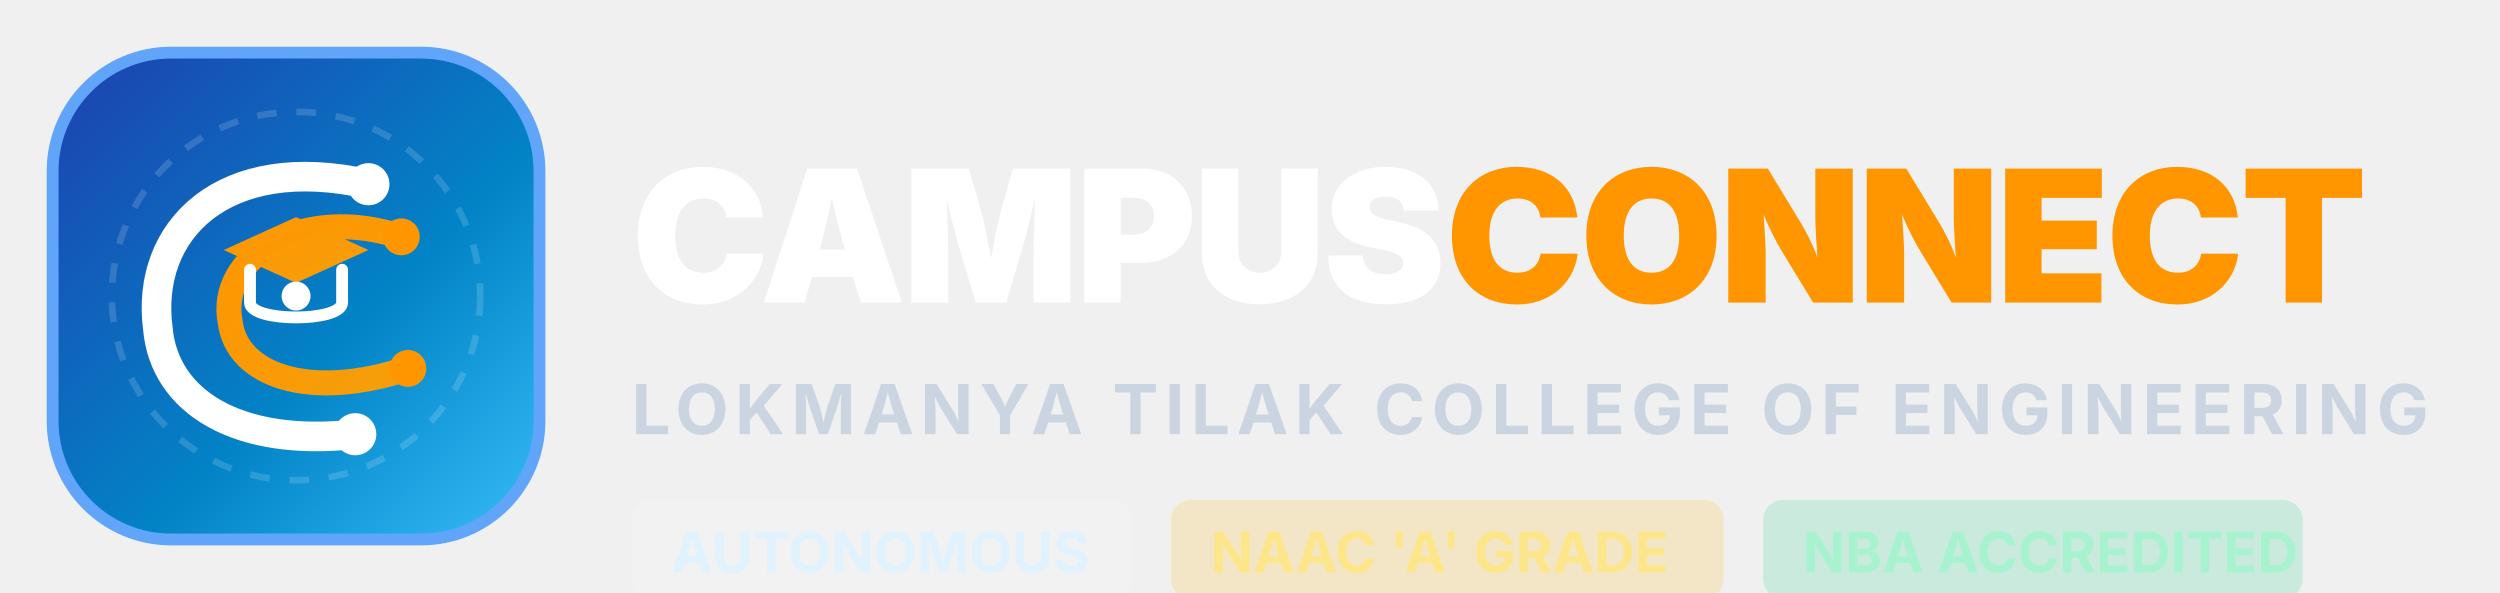
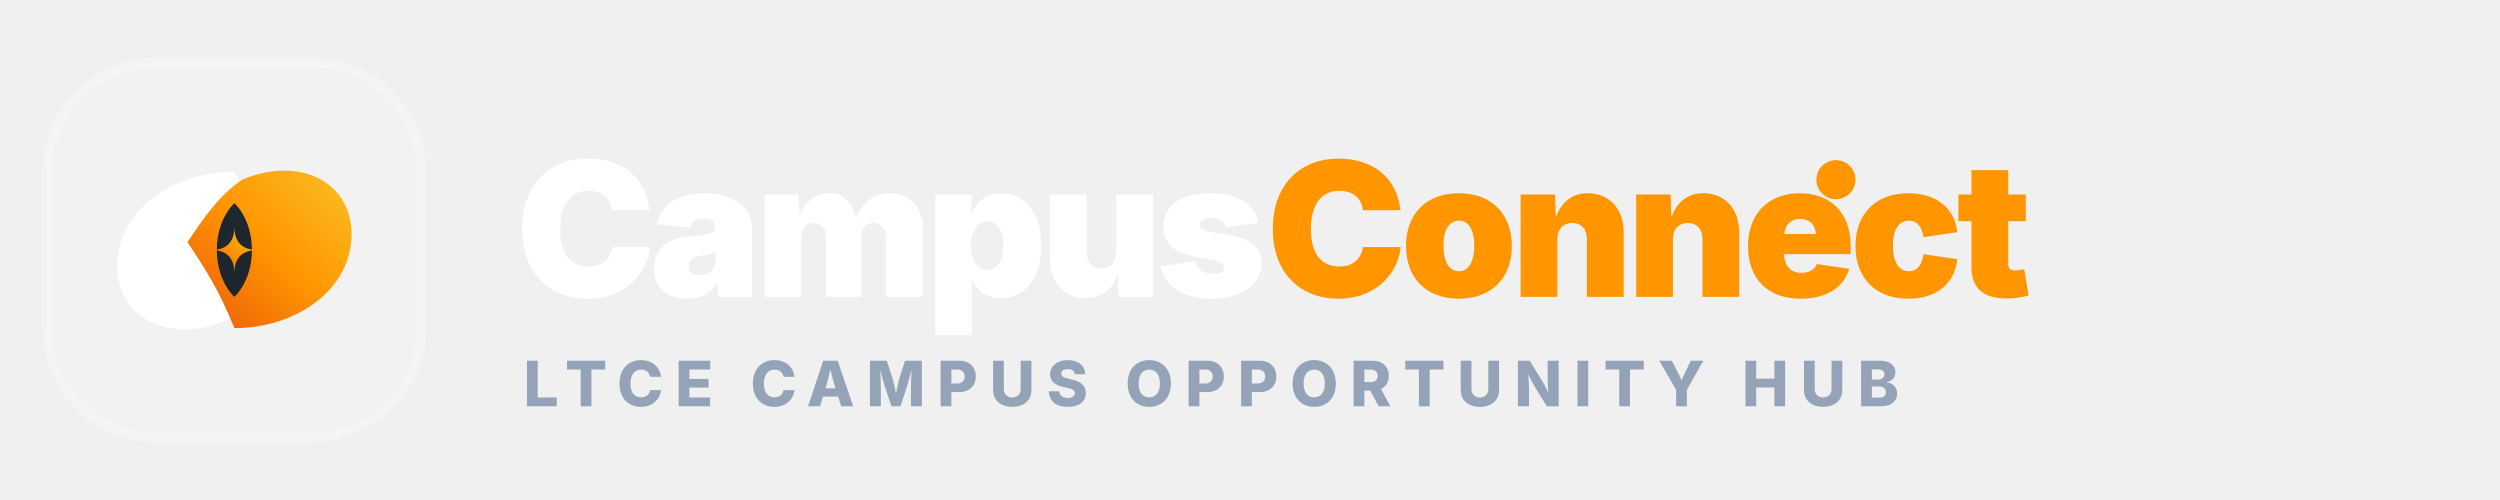
- <svg xmlns="http://www.w3.org/2000/svg" viewBox="0 0 380 90" width="380" height="90">
+ <svg xmlns="http://www.w3.org/2000/svg" viewBox="0 0 320 64" width="320" height="64">
  <defs>
-     <linearGradient id="markGradW" x1="0%" y1="0%" x2="100%" y2="100%">
-       <stop offset="0%" stop-color="#1e40af" />
-       <stop offset="60%" stop-color="#0284c7" />
-       <stop offset="100%" stop-color="#38bdf8" />
-     </linearGradient>
-     <linearGradient id="goldGradW" x1="0%" y1="0%" x2="100%" y2="100%">
-       <stop offset="0%" stop-color="#ff9600" />
-       <stop offset="100%" stop-color="#f59e0b" />
+     <linearGradient id="whiteLogoAmber" x1="0%" y1="100%" x2="100%" y2="0%">
+       <stop offset="0%" stop-color="#ea580c" />
+       <stop offset="50%" stop-color="#ff9600" />
+       <stop offset="100%" stop-color="#fbbf24" />
    </linearGradient>
  </defs>
-   <g transform="translate(8, 8)">
-     <rect x="0" y="0" width="74" height="74" rx="18" fill="url(#markGradW)" stroke="#60a5fa" stroke-width="1.8" />
-     <circle cx="37" cy="37" r="28" fill="none" stroke="#ffffff" stroke-opacity="0.15" stroke-width="1" stroke-dasharray="3 3" />
-     <path d="M 48 20 C 26 15 14 27 16 42 C 17 53 28 60 46 58" fill="none" stroke="#ffffff" stroke-width="4.5" stroke-linecap="round" />
-     <path d="M 53 28 C 38 23 25 31 27 41 C 28 49 39 53 54 48" fill="none" stroke="url(#goldGradW)" stroke-width="3.8" stroke-linecap="round" />
-     <polygon points="37,25 48,30 37,35 26,30" fill="url(#goldGradW)" />
-     <path d="M 30 33 L 30 38 C 30 41 44 41 44 38 L 44 33" fill="none" stroke="#ffffff" stroke-width="1.8" stroke-linecap="round" />
-     <circle cx="48" cy="20" r="3.2" fill="#ffffff" />
-     <circle cx="46" cy="58" r="3.2" fill="#ffffff" />
-     <circle cx="53" cy="28" r="2.8" fill="#ff9600" />
-     <circle cx="54" cy="48" r="2.8" fill="#ff9600" />
-     <circle cx="37" cy="37" r="2.2" fill="#ffffff" />
+   <g transform="translate(6, 8)">
+     <rect x="0" y="0" width="48" height="48" rx="14" fill="rgba(255, 255, 255, 0.12)" stroke="rgba(255, 255, 255, 0.25)" stroke-width="1.2" />
+     <path d="M 24 14              C 16 14, 9 19, 9 26              C 9 33, 16 36, 23 33              C 26 31, 28 28, 30 25              C 28 22, 26 19, 24 14 Z" fill="#ffffff" />
+     <path d="M 24 34              C 32 34, 39 29, 39 22              C 39 15, 32 12, 25 15              C 22 17, 20 20, 18 23              C 20 26, 22 29, 24 34 Z" fill="url(#whiteLogoAmber)" />
+     <path d="M 24 18              C 27 21, 27 27, 24 30              C 21 27, 21 21, 24 18 Z" fill="#061c33" opacity="0.9" />
+     <path d="M 24 21              Q 24 24, 27 24              Q 24 24, 24 27              Q 24 24, 21 24              Q 24 24, 24 21 Z" fill="url(#whiteLogoAmber)" />
  </g>
-   <g transform="translate(96, 14)">
-     <text x="0" y="32" font-family="'Inter', 'Roboto', 'Arial', sans-serif" font-size="28" font-weight="900" letter-spacing="-0.5" fill="#ffffff">
-       CAMPUS<tspan fill="#ff9600">CONNECT</tspan>
+   <g transform="translate(66, 12)">
+     <text x="0" y="26" font-family="'Inter', -apple-system, BlinkMacSystemFont, 'Segoe UI', sans-serif" font-size="24" font-weight="900" letter-spacing="-0.8" fill="#ffffff">
+       Campus<tspan fill="#ff9600">Connect</tspan>
    </text>
-     <text x="0" y="52" font-family="'Inter', 'Roboto', 'Arial', sans-serif" font-size="10.5" font-weight="700" letter-spacing="1" fill="#cbd5e1" text-transform="uppercase">
-       LOKMANYA TILAK COLLEGE OF ENGINEERING
+     <circle cx="169" cy="11" r="2.5" fill="#ff9600" />
+     <text x="1" y="40" font-family="'Inter', -apple-system, BlinkMacSystemFont, 'Segoe UI', sans-serif" font-size="8" font-weight="800" letter-spacing="1.5" fill="#94a3b8">
+       LTCE CAMPUS OPPORTUNITY HUB
    </text>
-     <g transform="translate(0, 58)">
-       <rect x="0" y="4" width="76" height="15" rx="3" fill="rgba(255,255,255,0.15)" />
-       <text x="6" y="15" font-family="'Inter', 'Roboto', sans-serif" font-size="8.5" font-weight="700" fill="#e0f2fe">AUTONOMOUS</text>
-       <rect x="82" y="4" width="84" height="15" rx="3" fill="rgba(251,191,36,0.2)" />
-       <text x="88" y="15" font-family="'Inter', 'Roboto', sans-serif" font-size="8.5" font-weight="700" fill="#fde68a">NAAC 'A' GRADE</text>
-       <rect x="172" y="4" width="82" height="15" rx="3" fill="rgba(52,211,153,0.2)" />
-       <text x="178" y="15" font-family="'Inter', 'Roboto', sans-serif" font-size="8.5" font-weight="700" fill="#a7f3d0">NBA ACCREDITED</text>
-     </g>
  </g>
</svg>
